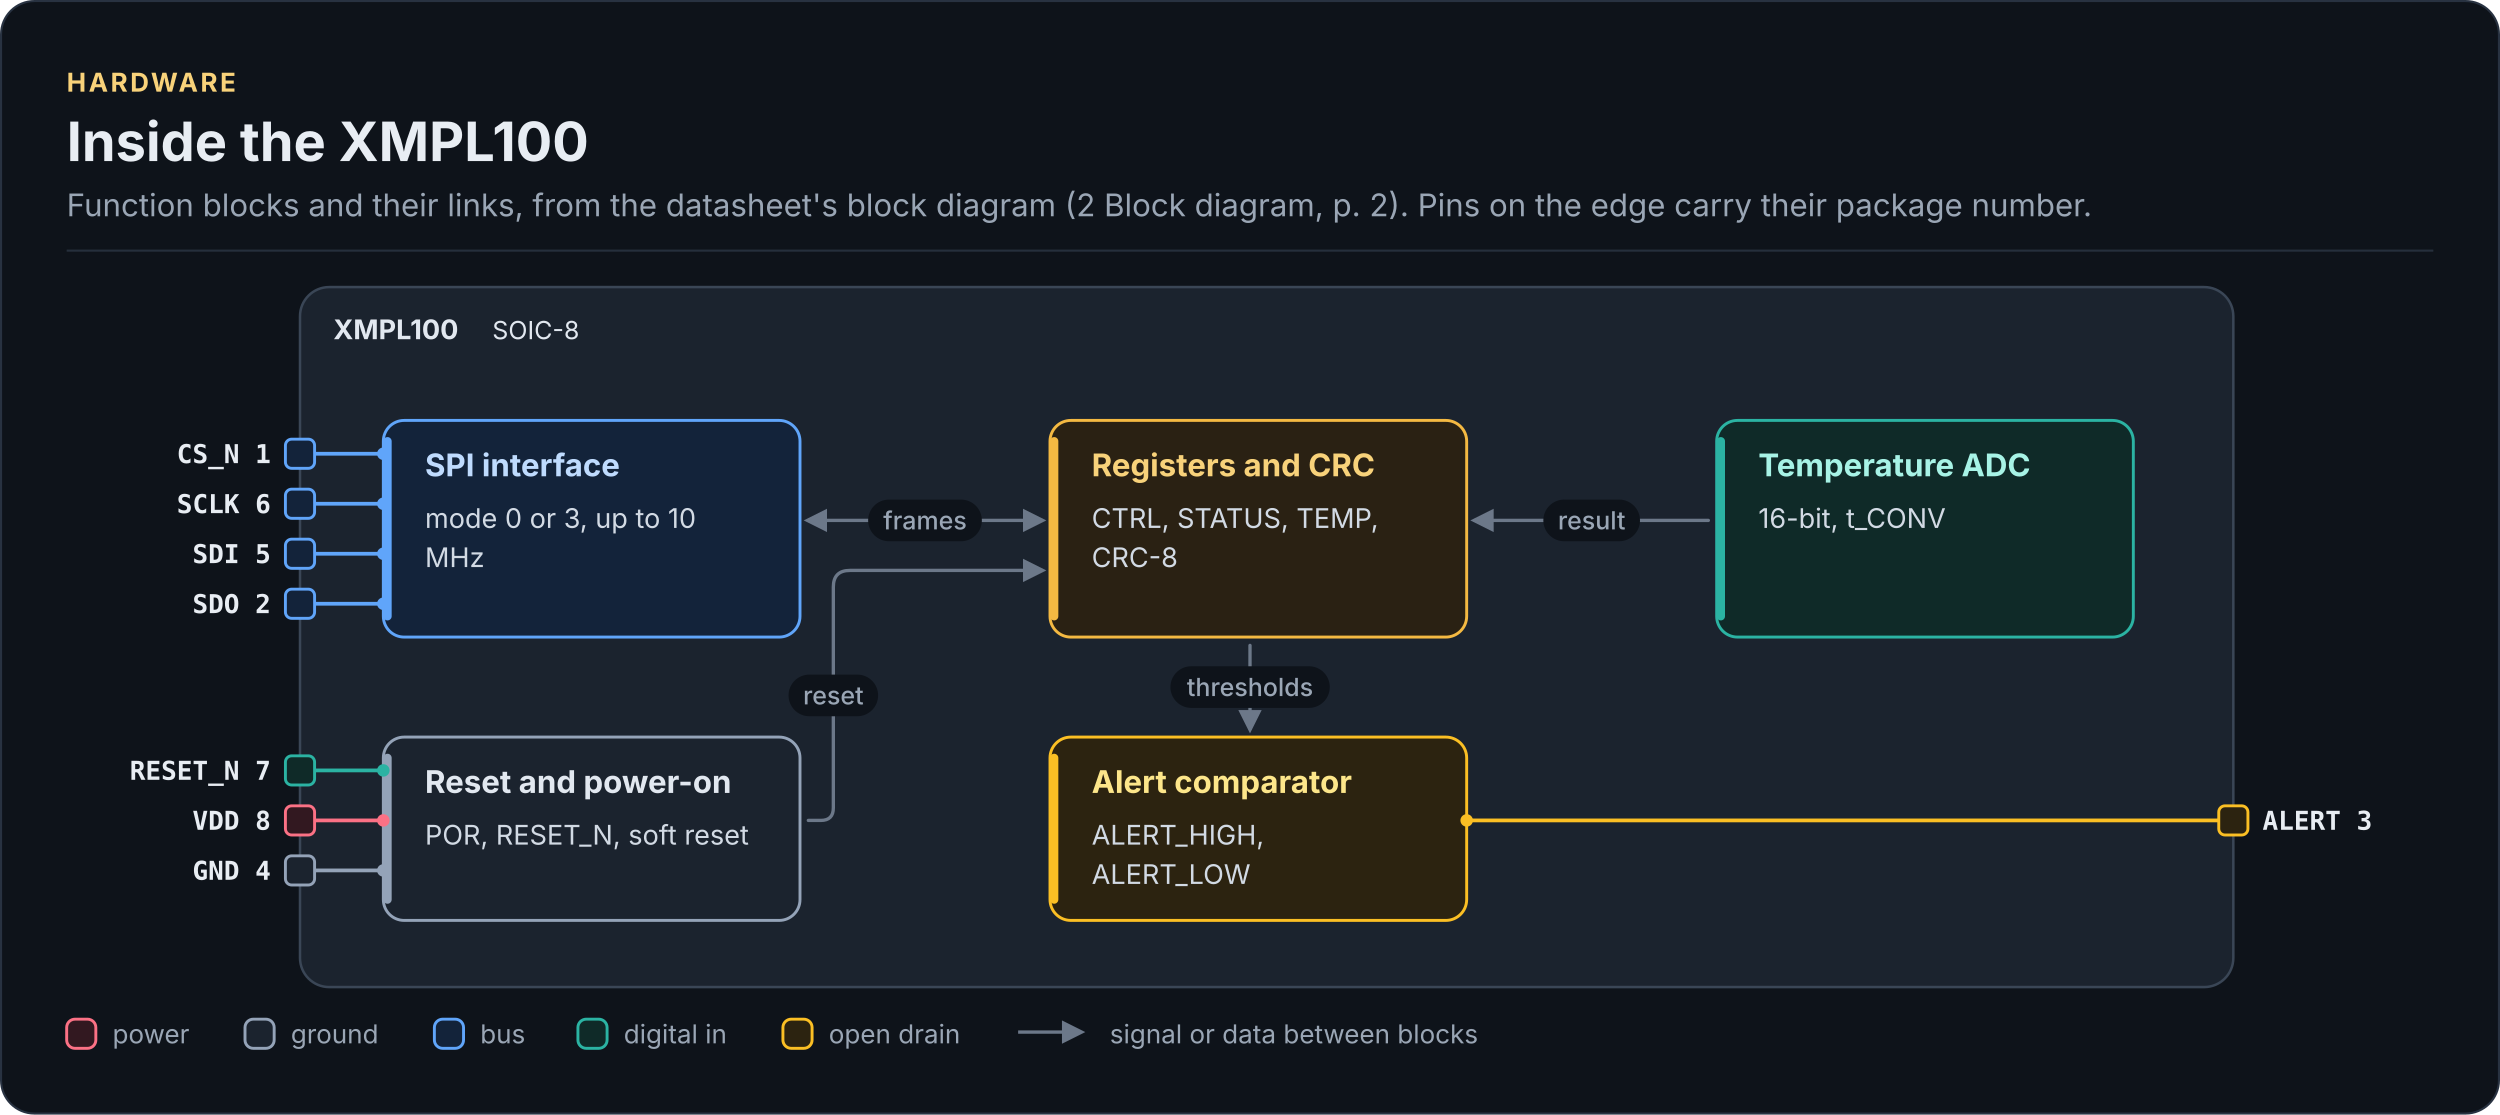
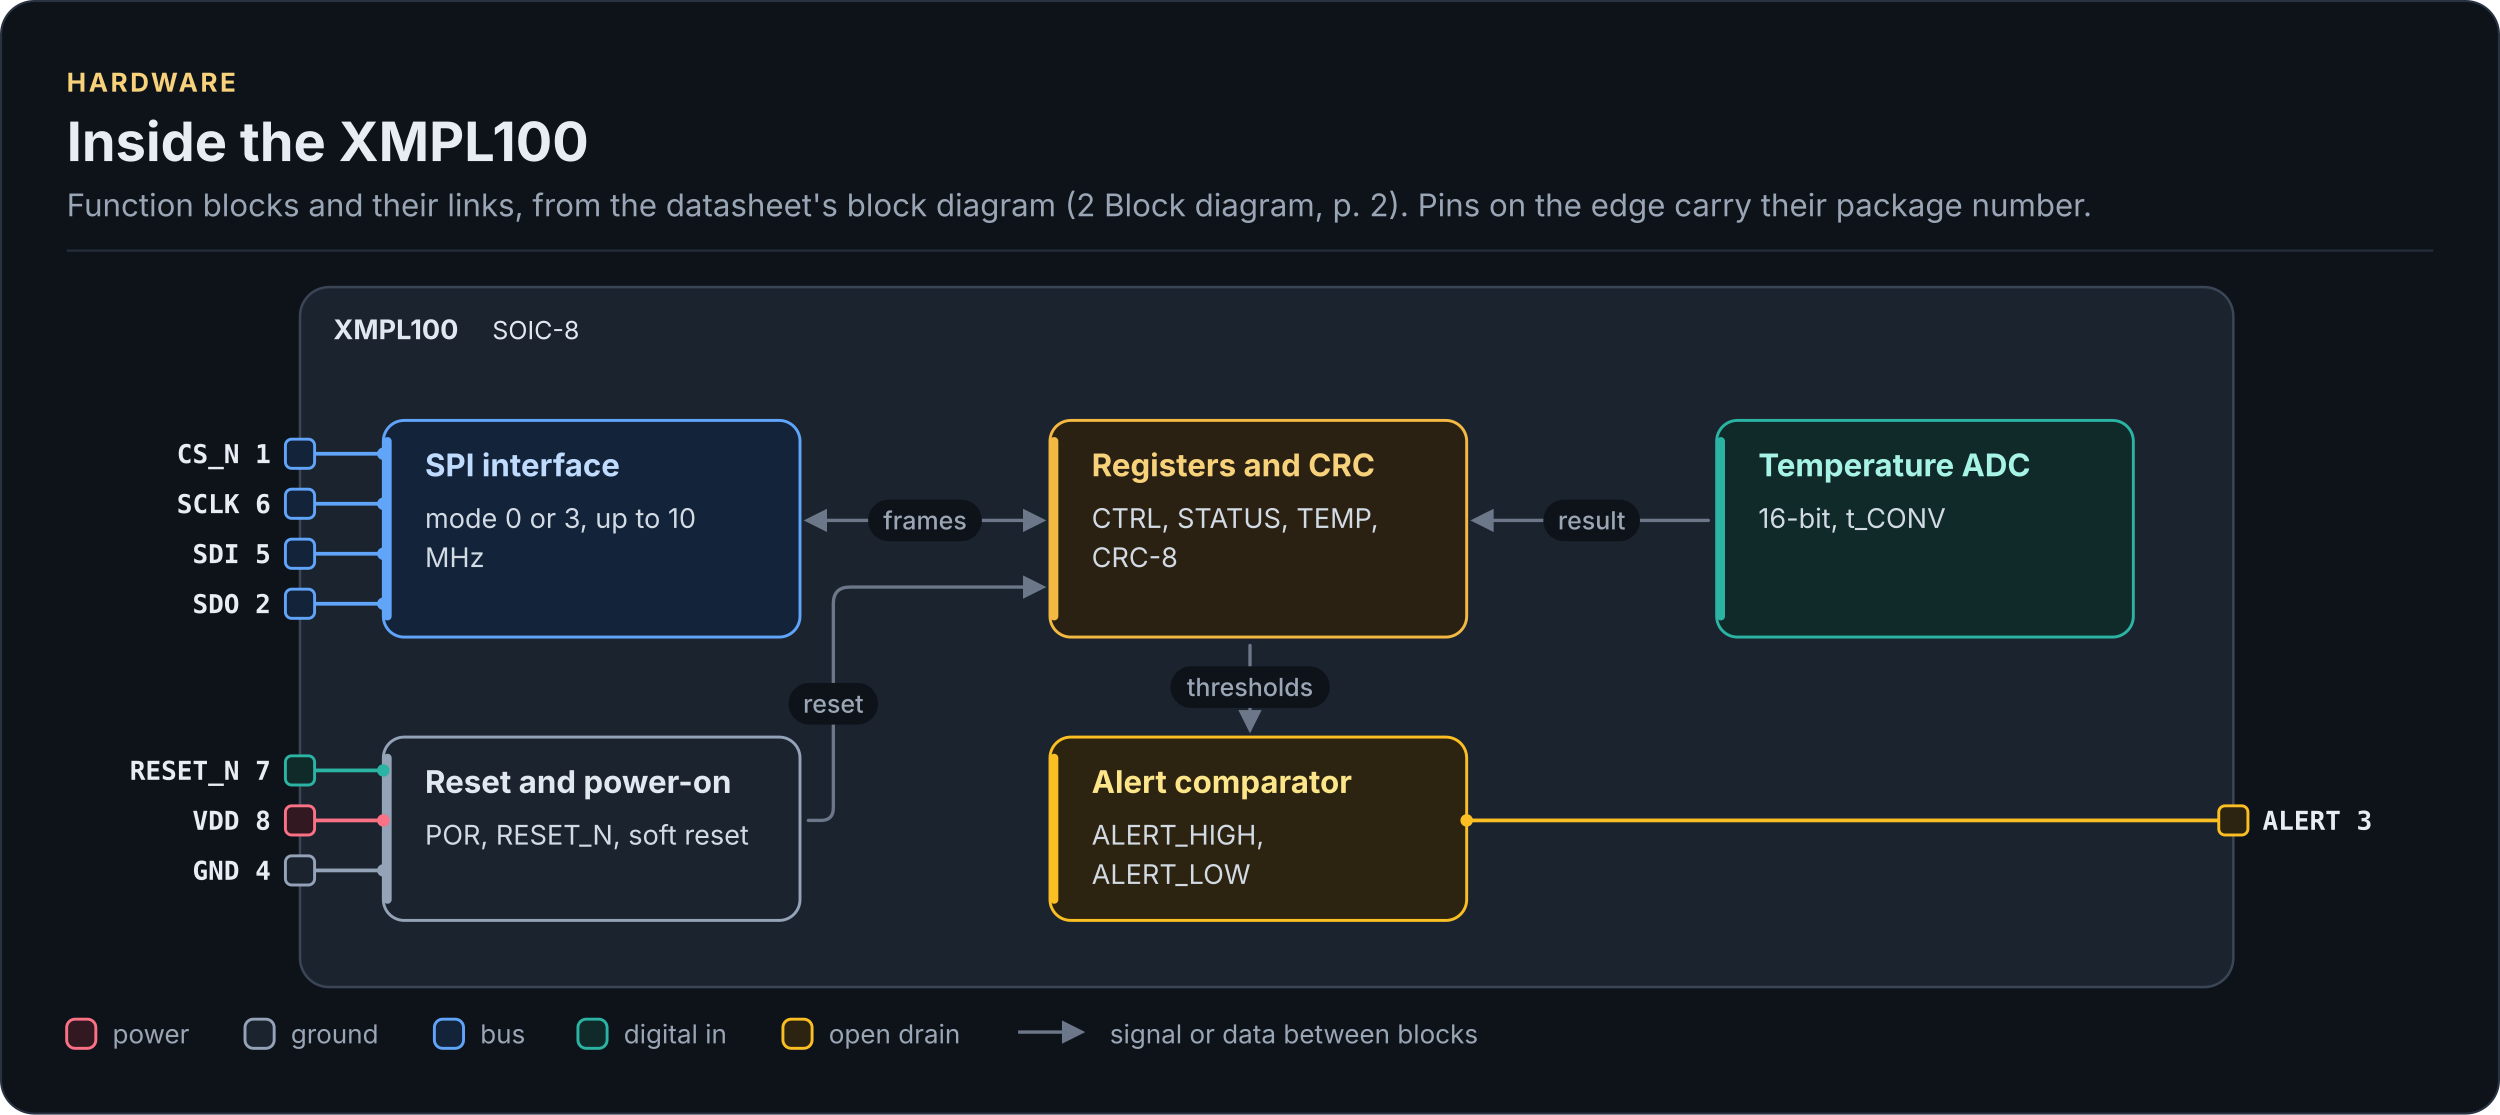
<svg xmlns="http://www.w3.org/2000/svg" width="1200" height="535" viewBox="0 0 1200 535" role="img" aria-labelledby="chip-blocks-title chip-blocks-desc" font-family="Inter, 'Segoe UI', Roboto, 'Helvetica Neue', Arial, sans-serif">
  <defs>
    <marker id="fk-arrow-rail" viewBox="0 0 10 10" refX="8" refY="5" markerWidth="7" markerHeight="7" orient="auto-start-reverse">
      <path d="M0 0L10 5L0 10z" fill="#6C7889" />
    </marker>
  </defs>
  <rect x="0.5" y="0.5" width="1199" height="534" rx="16" fill="#0E131A" stroke="#283241" />
  <text x="32" y="44" font-size="12.5" font-weight="700" letter-spacing="1.2" fill="#F8D27A">HARDWARE</text>
  <text x="32" y="77.3" font-size="26" font-weight="700" fill="#E8EDF3">Inside the XMPL100</text>
  <text x="32" y="103.8" font-size="15" fill="#9AA6B5">Function blocks and their links, from the datasheet's block diagram (2 Block diagram, p. 2). Pins on the edge carry their package number.</text>
  <rect x="32" y="119.8" width="1136" height="1" fill="#252F3C" />
  <rect x="144" y="137.8" width="928" height="336" rx="14" fill="#1B232E" stroke="#3A4656" stroke-width="1.2" />
  <path d="M151 217.8 L184 217.8" fill="none" stroke="#60A5FA" stroke-width="1.8" />
  <path d="M151 241.8 L184 241.8" fill="none" stroke="#60A5FA" stroke-width="1.8" />
  <path d="M151 265.8 L184 265.8" fill="none" stroke="#60A5FA" stroke-width="1.8" />
  <path d="M151 289.8 L184 289.8" fill="none" stroke="#60A5FA" stroke-width="1.8" />
  <path d="M151 369.8 L184 369.8" fill="none" stroke="#2BB3A3" stroke-width="1.8" />
  <path d="M151 393.8 L184 393.8" fill="none" stroke="#FB7185" stroke-width="1.8" />
  <path d="M151 417.8 L184 417.8" fill="none" stroke="#94A3B8" stroke-width="1.8" />
  <path d="M1065 393.8 L704 393.8" fill="none" stroke="#FBBF24" stroke-width="1.8" />
  <path d="M388 249.8 L500 249.8" fill="none" stroke="#6C7889" stroke-width="1.6" stroke-linecap="round" stroke-linejoin="round" marker-end="url(#fk-arrow-rail)" marker-start="url(#fk-arrow-rail)" />
  <path d="M820 249.8 L708 249.8" fill="none" stroke="#6C7889" stroke-width="1.6" stroke-linecap="round" stroke-linejoin="round" marker-end="url(#fk-arrow-rail)" />
  <path d="M600 309.8 L600 349.8" fill="none" stroke="#6C7889" stroke-width="1.6" stroke-linecap="round" stroke-linejoin="round" marker-end="url(#fk-arrow-rail)" />
-   <path d="M388 393.8 L394 393.8 Q400 393.8 400 387.8 L400 281.8 Q400 273.8 408 273.8 L500 273.8" fill="none" stroke="#6C7889" stroke-width="1.6" stroke-linecap="round" stroke-linejoin="round" marker-end="url(#fk-arrow-rail)" />
+   <path d="M388 393.8 L394 393.8 Q400 393.8 400 387.8 L400 289.8 Q400 281.8 408 281.8 L500 281.8" fill="none" stroke="#6C7889" stroke-width="1.6" stroke-linecap="round" stroke-linejoin="round" marker-end="url(#fk-arrow-rail)" />
  <rect x="184" y="201.8" width="200" height="104" rx="10" fill="#13233A" stroke="#60A5FA" stroke-width="1.4" />
  <rect x="184" y="209.8" width="4" height="88" rx="2" fill="#60A5FA" />
  <rect x="504" y="201.8" width="200" height="104" rx="10" fill="#2A2113" stroke="#F4B942" stroke-width="1.4" />
  <rect x="504" y="209.8" width="4" height="88" rx="2" fill="#F4B942" />
  <rect x="824" y="201.8" width="200" height="104" rx="10" fill="#0F2A28" stroke="#2BB3A3" stroke-width="1.4" />
  <rect x="824" y="209.8" width="4" height="88" rx="2" fill="#2BB3A3" />
  <rect x="504" y="353.8" width="200" height="88" rx="10" fill="#2C2310" stroke="#FBBF24" stroke-width="1.4" />
  <rect x="504" y="361.8" width="4" height="72" rx="2" fill="#FBBF24" />
  <rect x="184" y="353.8" width="200" height="88" rx="10" fill="#1B232E" stroke="#94A3B8" stroke-width="1.4" />
  <rect x="184" y="361.8" width="4" height="72" rx="2" fill="#94A3B8" />
  <rect x="137" y="210.8" width="14" height="14" rx="3" fill="#13233A" stroke="#60A5FA" stroke-width="1.4" />
  <rect x="137" y="234.8" width="14" height="14" rx="3" fill="#13233A" stroke="#60A5FA" stroke-width="1.4" />
  <rect x="137" y="258.8" width="14" height="14" rx="3" fill="#13233A" stroke="#60A5FA" stroke-width="1.4" />
  <rect x="137" y="282.8" width="14" height="14" rx="3" fill="#13233A" stroke="#60A5FA" stroke-width="1.4" />
  <rect x="137" y="362.8" width="14" height="14" rx="3" fill="#0F2A28" stroke="#2BB3A3" stroke-width="1.4" />
  <rect x="137" y="386.8" width="14" height="14" rx="3" fill="#321820" stroke="#FB7185" stroke-width="1.4" />
  <rect x="137" y="410.8" width="14" height="14" rx="3" fill="#1B232E" stroke="#94A3B8" stroke-width="1.4" />
  <rect x="1065" y="386.8" width="14" height="14" rx="3" fill="#2C2310" stroke="#FBBF24" stroke-width="1.4" />
  <text x="160" y="162.8" font-size="13" font-weight="700" fill="#E2E8F0">XMPL100</text>
  <text x="236.3" y="162.8" font-size="12" fill="#E2E8F0">SOIC-8</text>
  <text x="204" y="228.6" font-size="15" font-weight="700" fill="#BFDBFE">SPI interface</text>
  <text x="204" y="253.4" font-size="13" fill="#D2DAE4">mode 0 or 3, up to 10</text>
  <text x="204" y="272.2" font-size="13" fill="#D2DAE4">MHz</text>
  <text x="524" y="228.6" font-size="15" font-weight="700" fill="#F8D27A">Registers and CRC</text>
  <text x="524" y="253.4" font-size="13" fill="#D2DAE4">CTRL, STATUS, TEMP,</text>
  <text x="524" y="272.2" font-size="13" fill="#D2DAE4">CRC-8</text>
  <text x="844" y="228.6" font-size="15" font-weight="700" fill="#A7F3E6">Temperature ADC</text>
  <text x="844" y="253.4" font-size="13" fill="#D2DAE4">16-bit, t_CONV</text>
  <text x="524" y="380.6" font-size="15" font-weight="700" fill="#FDE68A">Alert comparator</text>
  <text x="524" y="405.4" font-size="13" fill="#D2DAE4">ALERT_HIGH,</text>
  <text x="524" y="424.3" font-size="13" fill="#D2DAE4">ALERT_LOW</text>
  <text x="204" y="380.6" font-size="15" font-weight="700" fill="#E2E8F0">Reset and power-on</text>
  <text x="204" y="405.4" font-size="13" fill="#D2DAE4">POR, RESET_N, soft reset</text>
  <text x="130" y="222.3" font-size="12.5" font-weight="600" font-family="'JetBrains Mono', 'SFMono-Regular', Menlo, Consolas, monospace" text-anchor="end" fill="#E8EDF3">CS_N  1</text>
  <text x="130" y="246.3" font-size="12.5" font-weight="600" font-family="'JetBrains Mono', 'SFMono-Regular', Menlo, Consolas, monospace" text-anchor="end" fill="#E8EDF3">SCLK  6</text>
  <text x="130" y="270.3" font-size="12.5" font-weight="600" font-family="'JetBrains Mono', 'SFMono-Regular', Menlo, Consolas, monospace" text-anchor="end" fill="#E8EDF3">SDI  5</text>
  <text x="130" y="294.3" font-size="12.5" font-weight="600" font-family="'JetBrains Mono', 'SFMono-Regular', Menlo, Consolas, monospace" text-anchor="end" fill="#E8EDF3">SDO  2</text>
  <text x="130" y="374.3" font-size="12.5" font-weight="600" font-family="'JetBrains Mono', 'SFMono-Regular', Menlo, Consolas, monospace" text-anchor="end" fill="#E8EDF3">RESET_N  7</text>
  <text x="130" y="398.3" font-size="12.5" font-weight="600" font-family="'JetBrains Mono', 'SFMono-Regular', Menlo, Consolas, monospace" text-anchor="end" fill="#E8EDF3">VDD  8</text>
  <text x="130" y="422.3" font-size="12.5" font-weight="600" font-family="'JetBrains Mono', 'SFMono-Regular', Menlo, Consolas, monospace" text-anchor="end" fill="#E8EDF3">GND  4</text>
  <text x="1086" y="398.3" font-size="12.5" font-weight="600" font-family="'JetBrains Mono', 'SFMono-Regular', Menlo, Consolas, monospace" fill="#E8EDF3">ALERT  3</text>
  <circle cx="184" cy="217.8" r="3" fill="#60A5FA" />
  <circle cx="184" cy="241.8" r="3" fill="#60A5FA" />
  <circle cx="184" cy="265.8" r="3" fill="#60A5FA" />
  <circle cx="184" cy="289.8" r="3" fill="#60A5FA" />
  <circle cx="184" cy="369.8" r="3" fill="#2BB3A3" />
  <circle cx="184" cy="393.8" r="3" fill="#FB7185" />
  <circle cx="184" cy="417.8" r="3" fill="#94A3B8" />
  <circle cx="704" cy="393.8" r="3" fill="#FBBF24" />
  <rect x="416.7" y="239.8" width="54.6" height="20" rx="10" fill="#0E131A" />
  <text x="444" y="254.1" font-size="12" font-weight="500" text-anchor="middle" fill="#9AA6B5">frames</text>
  <rect x="740.8" y="239.8" width="46.4" height="20" rx="10" fill="#0E131A" />
  <text x="764" y="254.1" font-size="12" font-weight="500" text-anchor="middle" fill="#9AA6B5">result</text>
  <rect x="561.8" y="319.8" width="76.5" height="20" rx="10" fill="#0E131A" />
  <text x="600" y="334.1" font-size="12" font-weight="500" text-anchor="middle" fill="#9AA6B5">thresholds</text>
-   <rect x="378.5" y="323.8" width="43" height="20" rx="10" fill="#0E131A" />
-   <text x="400" y="338.1" font-size="12" font-weight="500" text-anchor="middle" fill="#9AA6B5">reset</text>
+   <rect x="378.5" y="327.8" width="43" height="20" rx="10" fill="#0E131A" />
+   <text x="400" y="342.1" font-size="12" font-weight="500" text-anchor="middle" fill="#9AA6B5">reset</text>
  <rect x="32" y="489.2" width="14" height="14" rx="4" fill="#321820" stroke="#FB7185" stroke-width="1.4" />
  <text x="54" y="500.8" font-size="12.5" fill="#9AA6B5">power</text>
  <rect x="117.6" y="489.2" width="14" height="14" rx="4" fill="#1B232E" stroke="#94A3B8" stroke-width="1.4" />
  <text x="139.6" y="500.8" font-size="12.5" fill="#9AA6B5">ground</text>
  <rect x="208.5" y="489.2" width="14" height="14" rx="4" fill="#13233A" stroke="#60A5FA" stroke-width="1.4" />
  <text x="230.5" y="500.8" font-size="12.5" fill="#9AA6B5">bus</text>
  <rect x="277.4" y="489.2" width="14" height="14" rx="4" fill="#0F2A28" stroke="#2BB3A3" stroke-width="1.4" />
  <text x="299.4" y="500.8" font-size="12.5" fill="#9AA6B5">digital in</text>
  <rect x="375.8" y="489.2" width="14" height="14" rx="4" fill="#2C2310" stroke="#FBBF24" stroke-width="1.4" />
  <text x="397.8" y="500.8" font-size="12.5" fill="#9AA6B5">open drain</text>
  <path d="M488.7 495.4L518.7 495.4" fill="none" stroke="#6C7889" stroke-width="1.6" marker-end="url(#fk-arrow-rail)" />
  <text x="532.7" y="500.8" font-size="12.5" fill="#9AA6B5">signal or data between blocks</text>
</svg>
